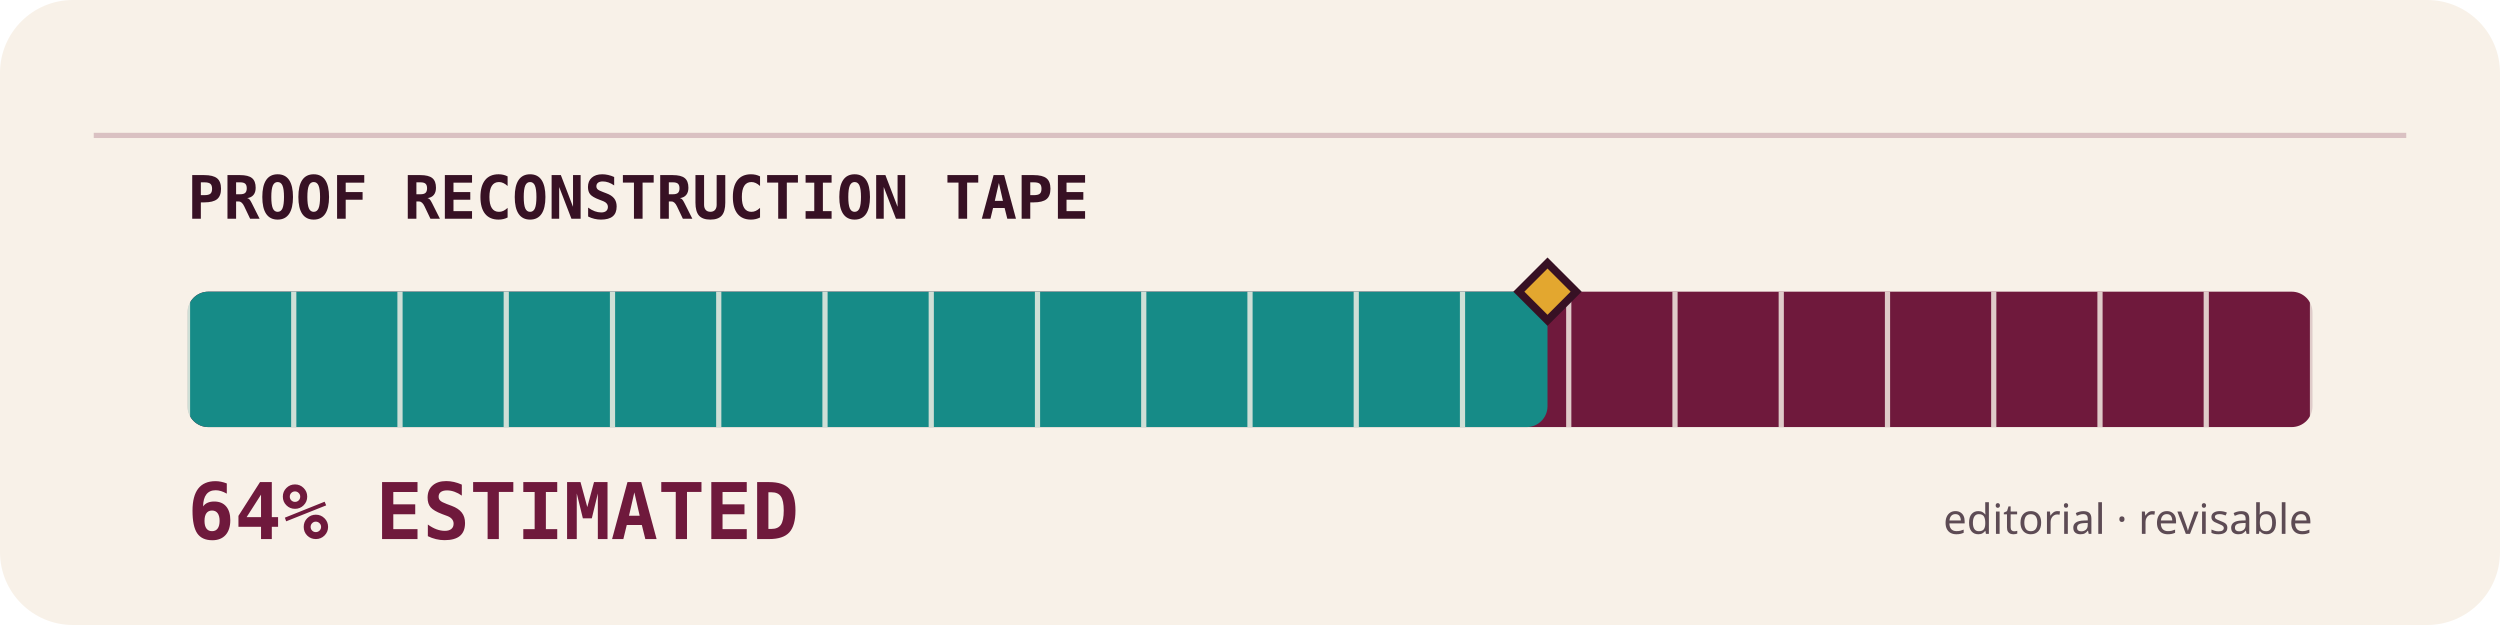
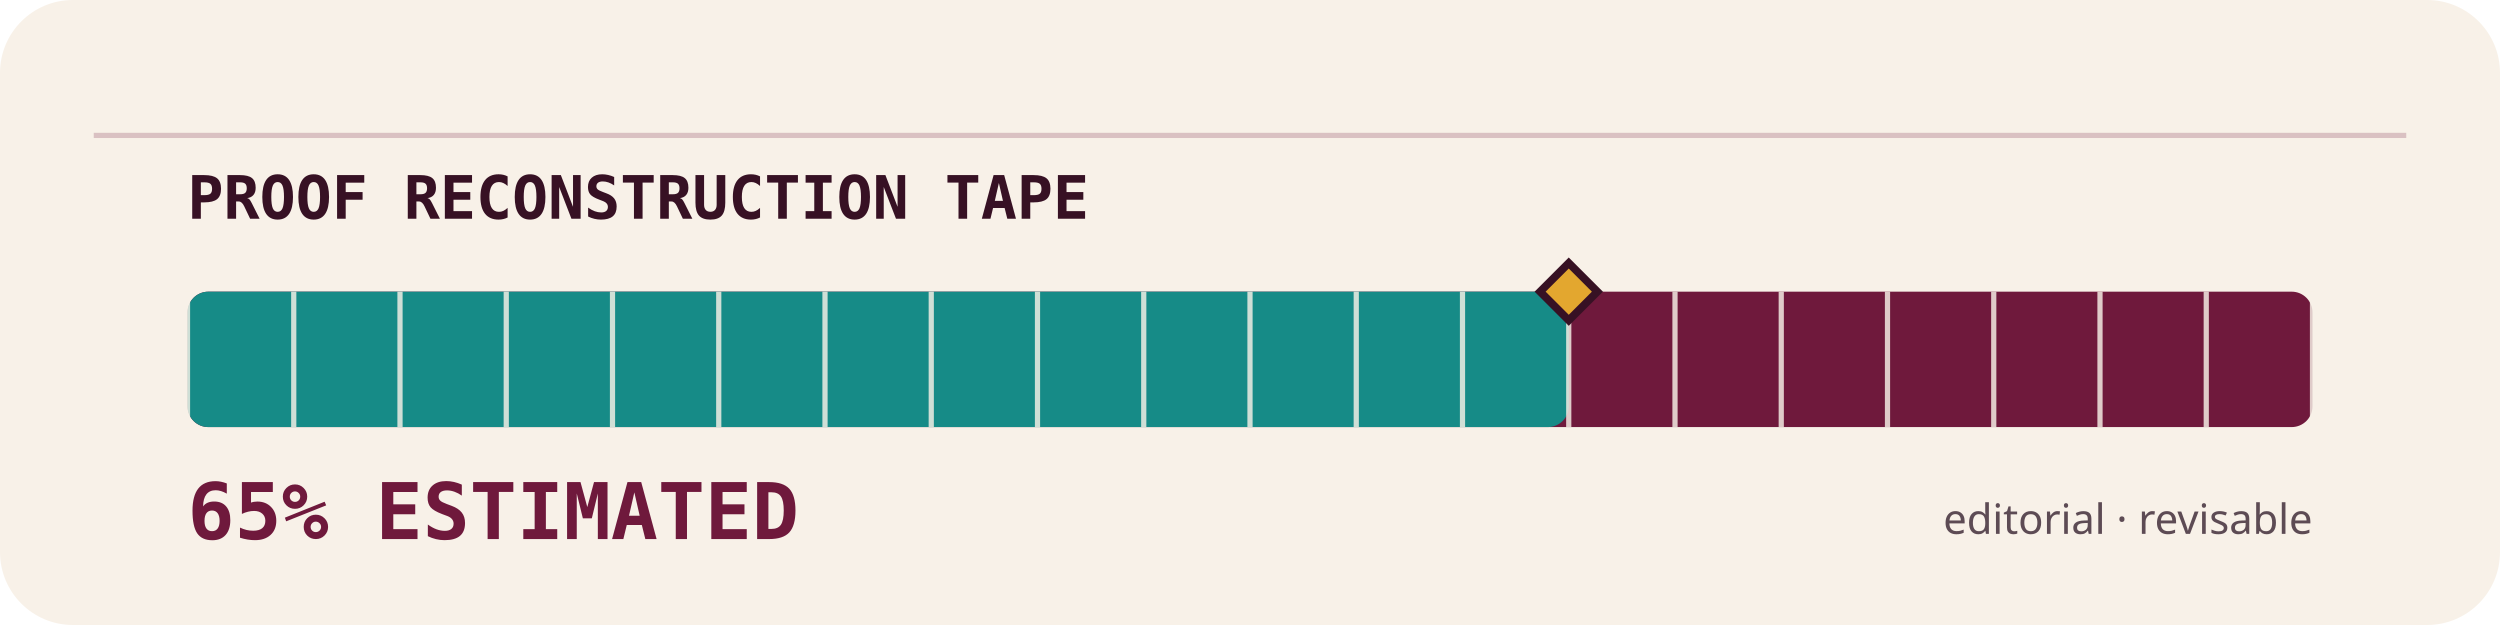
<svg xmlns="http://www.w3.org/2000/svg" viewBox="0 0 960 240" width="960" height="240" role="img" aria-labelledby="proof-progress-title proof-progress-desc">
  <rect width="960" height="240" rx="28" fill="#f8f1e8" />
  <path d="M36 52h888" stroke="#6f193c" stroke-width="2" opacity="0.22" />
  <text x="72" y="84" fill="#371124" font-family="ui-monospace, SFMono-Regular, Menlo, Consolas, monospace" font-size="23" font-weight="700">PROOF RECONSTRUCTION TAPE</text>
  <rect x="72" y="112" width="816" height="52" rx="8" fill="#6f193c" />
-   <rect x="72" y="112" width="522.24" height="52" rx="8" fill="#168b87" />
+   <rect x="72" y="112" width="530.4" height="52" rx="8" fill="#168b87" />
  <path d="M72 112v52" stroke="#f8f1e8" stroke-width="2" opacity="0.82" />
  <path d="M112.8 112v52" stroke="#f8f1e8" stroke-width="2" opacity="0.82" />
  <path d="M153.6 112v52" stroke="#f8f1e8" stroke-width="2" opacity="0.82" />
  <path d="M194.4 112v52" stroke="#f8f1e8" stroke-width="2" opacity="0.82" />
  <path d="M235.2 112v52" stroke="#f8f1e8" stroke-width="2" opacity="0.82" />
  <path d="M276 112v52" stroke="#f8f1e8" stroke-width="2" opacity="0.82" />
  <path d="M316.8 112v52" stroke="#f8f1e8" stroke-width="2" opacity="0.82" />
  <path d="M357.6 112v52" stroke="#f8f1e8" stroke-width="2" opacity="0.82" />
  <path d="M398.4 112v52" stroke="#f8f1e8" stroke-width="2" opacity="0.82" />
  <path d="M439.2 112v52" stroke="#f8f1e8" stroke-width="2" opacity="0.82" />
  <path d="M480 112v52" stroke="#f8f1e8" stroke-width="2" opacity="0.82" />
  <path d="M520.8 112v52" stroke="#f8f1e8" stroke-width="2" opacity="0.82" />
  <path d="M561.6 112v52" stroke="#f8f1e8" stroke-width="2" opacity="0.82" />
  <path d="M602.4 112v52" stroke="#f8f1e8" stroke-width="2" opacity="0.82" />
  <path d="M643.2 112v52" stroke="#f8f1e8" stroke-width="2" opacity="0.82" />
  <path d="M684 112v52" stroke="#f8f1e8" stroke-width="2" opacity="0.82" />
  <path d="M724.8 112v52" stroke="#f8f1e8" stroke-width="2" opacity="0.82" />
  <path d="M765.6 112v52" stroke="#f8f1e8" stroke-width="2" opacity="0.82" />
  <path d="M806.4 112v52" stroke="#f8f1e8" stroke-width="2" opacity="0.82" />
  <path d="M847.2 112v52" stroke="#f8f1e8" stroke-width="2" opacity="0.82" />
  <path d="M888 112v52" stroke="#f8f1e8" stroke-width="2" opacity="0.82" />
-   <path d="M594.24 101l11 11-11 11-11-11z" fill="#e3a72f" stroke="#371124" stroke-width="3" />
-   <text x="72" y="207" fill="#6f193c" font-family="ui-monospace, SFMono-Regular, Menlo, Consolas, monospace" font-size="30" font-weight="800">64% ESTIMATED</text>
+   <path d="M602.4 101l11 11-11 11-11-11z" fill="#e3a72f" stroke="#371124" stroke-width="3" />
+   <text x="72" y="207" fill="#6f193c" font-family="ui-monospace, SFMono-Regular, Menlo, Consolas, monospace" font-size="30" font-weight="800">65% ESTIMATED</text>
  <text x="888" y="205" text-anchor="end" fill="#5d4b54" font-family="system-ui, sans-serif" font-size="16">editorial · revisable</text>
</svg>
